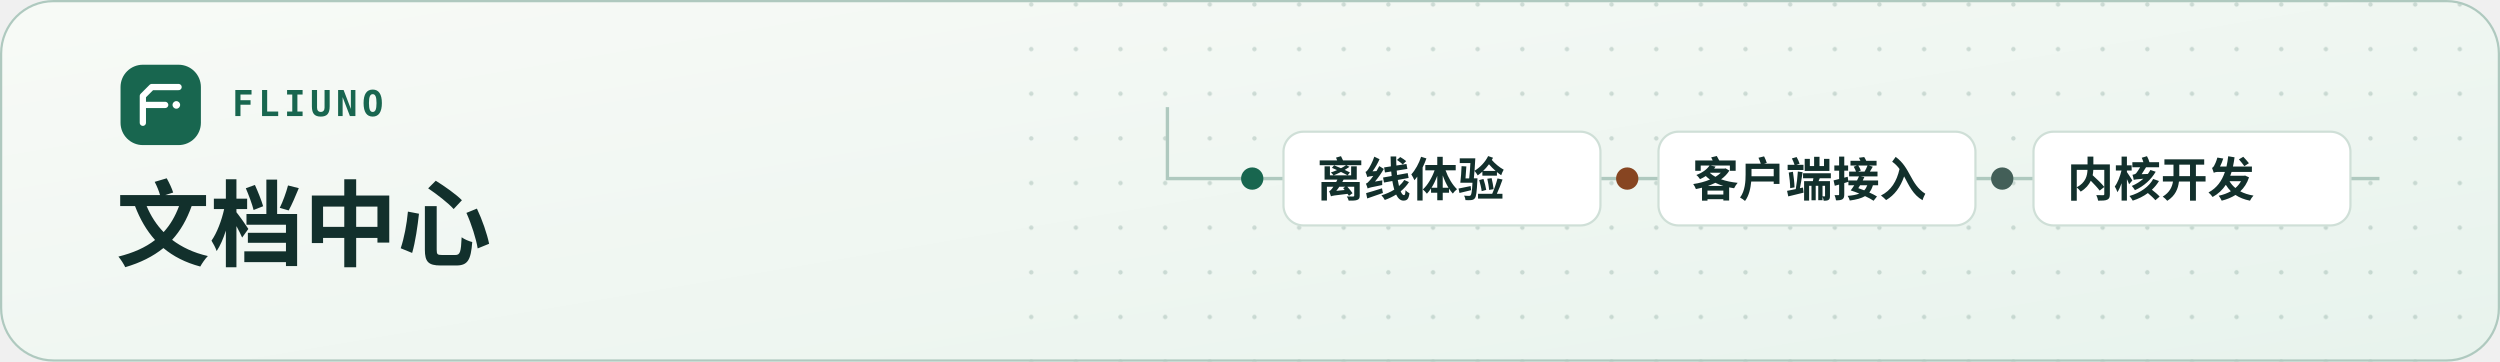
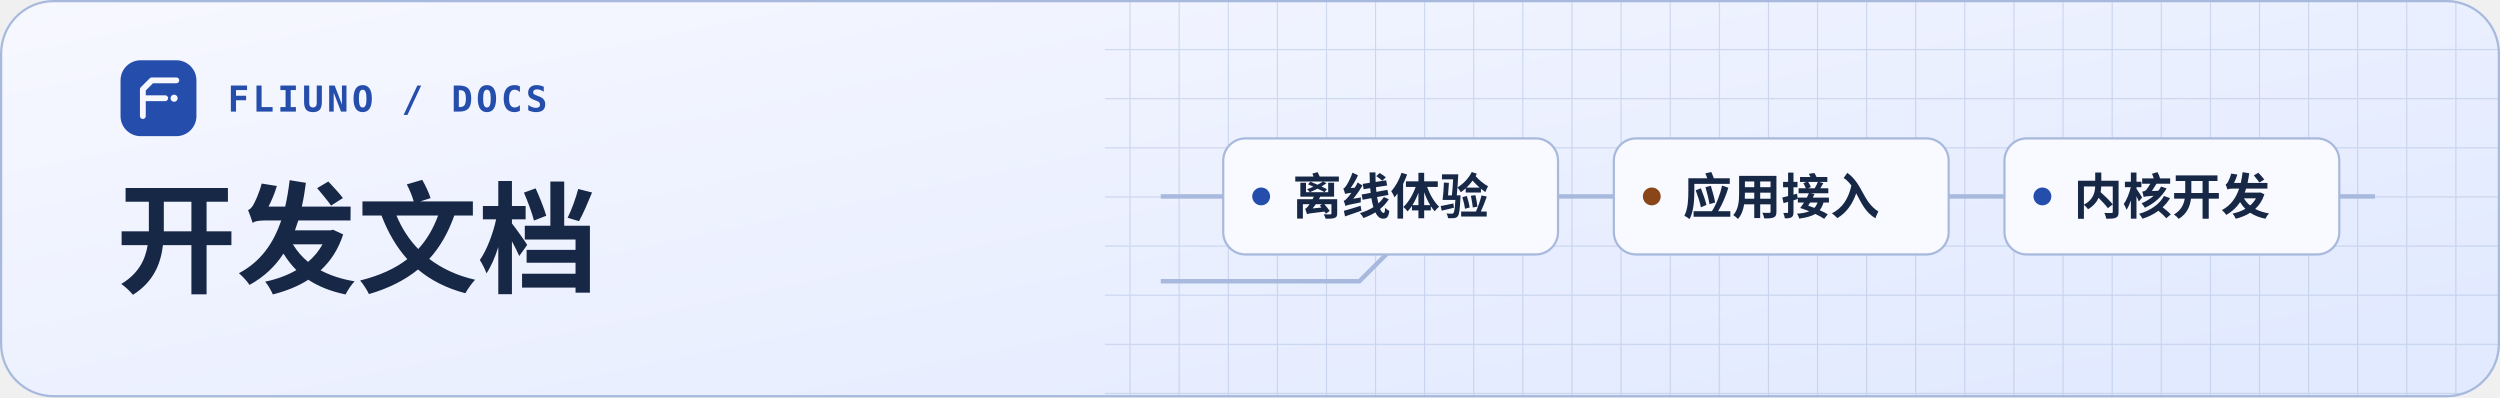
- <svg xmlns="http://www.w3.org/2000/svg" width="1120" height="162" viewBox="0 0 1120 162" role="img" aria-labelledby="title desc">
+ <svg xmlns="http://www.w3.org/2000/svg" width="1120" height="178" viewBox="0 0 1120 178" role="img" aria-labelledby="title desc">
  <defs>
-     <linearGradient id="paper" x1="0%" y1="10%" x2="100%" y2="95%">
-       <stop stop-color="#f7faf6" />
-       <stop offset="1" stop-color="#e8f3ed" />
+     <linearGradient id="surface" x1="0%" y1="0%" x2="100%" y2="75%">
+       <stop stop-color="#f7f8ff" />
+       <stop offset="1" stop-color="#e2eaff" />
    </linearGradient>
-     <pattern id="grid" width="20" height="20" patternUnits="userSpaceOnUse">
-       <circle cx="2" cy="2" r="1" fill="#60877b" opacity=".25" />
+     <pattern id="grid" width="22" height="22" patternUnits="userSpaceOnUse">
+       <path d="M22 0H0V22" fill="none" stroke="#a7b9dc" opacity=".48" />
    </pattern>
    <clipPath id="frame">
-       <rect width="1120" height="162" rx="24" />
+       <rect width="1120" height="178" rx="24" />
    </clipPath>
  </defs>
  <g clip-path="url(#frame)">
-     <rect width="1120" height="162" fill="url(#paper)" />
-     <rect x="455" width="665" height="162" fill="url(#grid)" />
-     <g transform="translate(54 29)">
-       <rect width="36" height="36" rx="10" fill="#18664f" />
-       <path d="M10 26V14l4-4h12M10 18h10" fill="none" stroke="#ffffff" stroke-width="2.8" stroke-linecap="round" stroke-linejoin="round" />
-       <circle cx="25" cy="18" r="1.7" fill="#ffffff" />
+     <rect width="1120" height="178" fill="url(#surface)" />
+     <rect x="495" width="625" height="178" fill="url(#grid)" />
+     <g transform="translate(54 27)">
+       <rect width="34" height="34" rx="9" fill="#254eac" />
+       <path d="M10 25V13l4-4h11M10 17h10" fill="none" stroke="#f7f8ff" stroke-width="2.6" stroke-linecap="round" stroke-linejoin="round" />
+       <circle cx="24" cy="17" r="1.6" fill="#f7f8ff" />
    </g>
-     <text x="104" y="52" font-family="ui-monospace, Cascadia Mono, Consolas, monospace" font-size="16" font-weight="650" letter-spacing="2" fill="#18664f">FLIUNO</text>
-     <text x="52" y="116" font-family="system-ui, Segoe UI, PingFang SC, Microsoft YaHei, Noto Sans CJK SC, sans-serif" font-size="42" font-weight="700" letter-spacing="0" fill="#12302c">文档中心</text>
-     <path d="M523 48V80H1066" fill="none" stroke="#afc9bf" stroke-width="1.5" />
-     <circle cx="561" cy="80" r="5" fill="#18664f" />
-     <rect x="575" y="59" width="142" height="42" rx="9" fill="#ffffff" stroke="#cfdfd7" />
-     <text x="590" y="88" font-family="system-ui, Segoe UI, PingFang SC, Microsoft YaHei, Noto Sans CJK SC, sans-serif" font-size="21" font-weight="600" letter-spacing="0" fill="#12302c">离线体验</text>
-     <circle cx="729" cy="80" r="5" fill="#874521" />
-     <rect x="743" y="59" width="142" height="42" rx="9" fill="#ffffff" stroke="#cfdfd7" />
-     <text x="758" y="88" font-family="system-ui, Segoe UI, PingFang SC, Microsoft YaHei, Noto Sans CJK SC, sans-serif" font-size="21" font-weight="600" letter-spacing="0" fill="#12302c">客户端接入</text>
-     <circle cx="897" cy="80" r="5" fill="#435f58" />
-     <rect x="911" y="59" width="142" height="42" rx="9" fill="#ffffff" stroke="#cfdfd7" />
-     <text x="926" y="88" font-family="system-ui, Segoe UI, PingFang SC, Microsoft YaHei, Noto Sans CJK SC, sans-serif" font-size="21" font-weight="600" letter-spacing="0" fill="#12302c">内核开发</text>
+     <text x="102" y="50" font-family="ui-monospace, Cascadia Mono, Consolas, monospace" font-size="16" font-weight="600" letter-spacing="1.5" fill="#254eac">FLIUNO / DOCS</text>
+     <text x="52" y="127" font-family="system-ui, Segoe UI, PingFang SC, Microsoft YaHei, Noto Sans CJK SC, sans-serif" font-size="54" font-weight="740" letter-spacing="0" fill="#172746">开发文档</text>
+     <path d="M520 88H1064M647 88l-38 38h-89" fill="none" stroke="#a7b9dc" stroke-width="2" />
+     <rect x="548" y="62" width="150" height="52" rx="10" fill="#f9faff" stroke="#a7b9dc" />
+     <circle cx="565" cy="88" r="4" fill="#254eac" />
+     <text x="579" y="96" font-family="system-ui, Segoe UI, PingFang SC, Microsoft YaHei, Noto Sans CJK SC, sans-serif" font-size="22" font-weight="600" letter-spacing="0" fill="#172746">离线体验</text>
+     <rect x="723" y="62" width="150" height="52" rx="10" fill="#f9faff" stroke="#a7b9dc" />
+     <circle cx="740" cy="88" r="4" fill="#884619" />
+     <text x="754" y="96" font-family="system-ui, Segoe UI, PingFang SC, Microsoft YaHei, Noto Sans CJK SC, sans-serif" font-size="22" font-weight="600" letter-spacing="0" fill="#172746">应用接入</text>
+     <rect x="898" y="62" width="150" height="52" rx="10" fill="#f9faff" stroke="#a7b9dc" />
+     <circle cx="915" cy="88" r="4" fill="#254eac" />
+     <text x="929" y="96" font-family="system-ui, Segoe UI, PingFang SC, Microsoft YaHei, Noto Sans CJK SC, sans-serif" font-size="22" font-weight="600" letter-spacing="0" fill="#172746">内核开发</text>
  </g>
-   <rect x=".5" y=".5" width="1119" height="161" rx="23.5" fill="none" stroke="#afc9bf" />
+   <rect x=".5" y=".5" width="1119" height="177" rx="23.5" fill="none" stroke="#a7b9dc" />
</svg>
